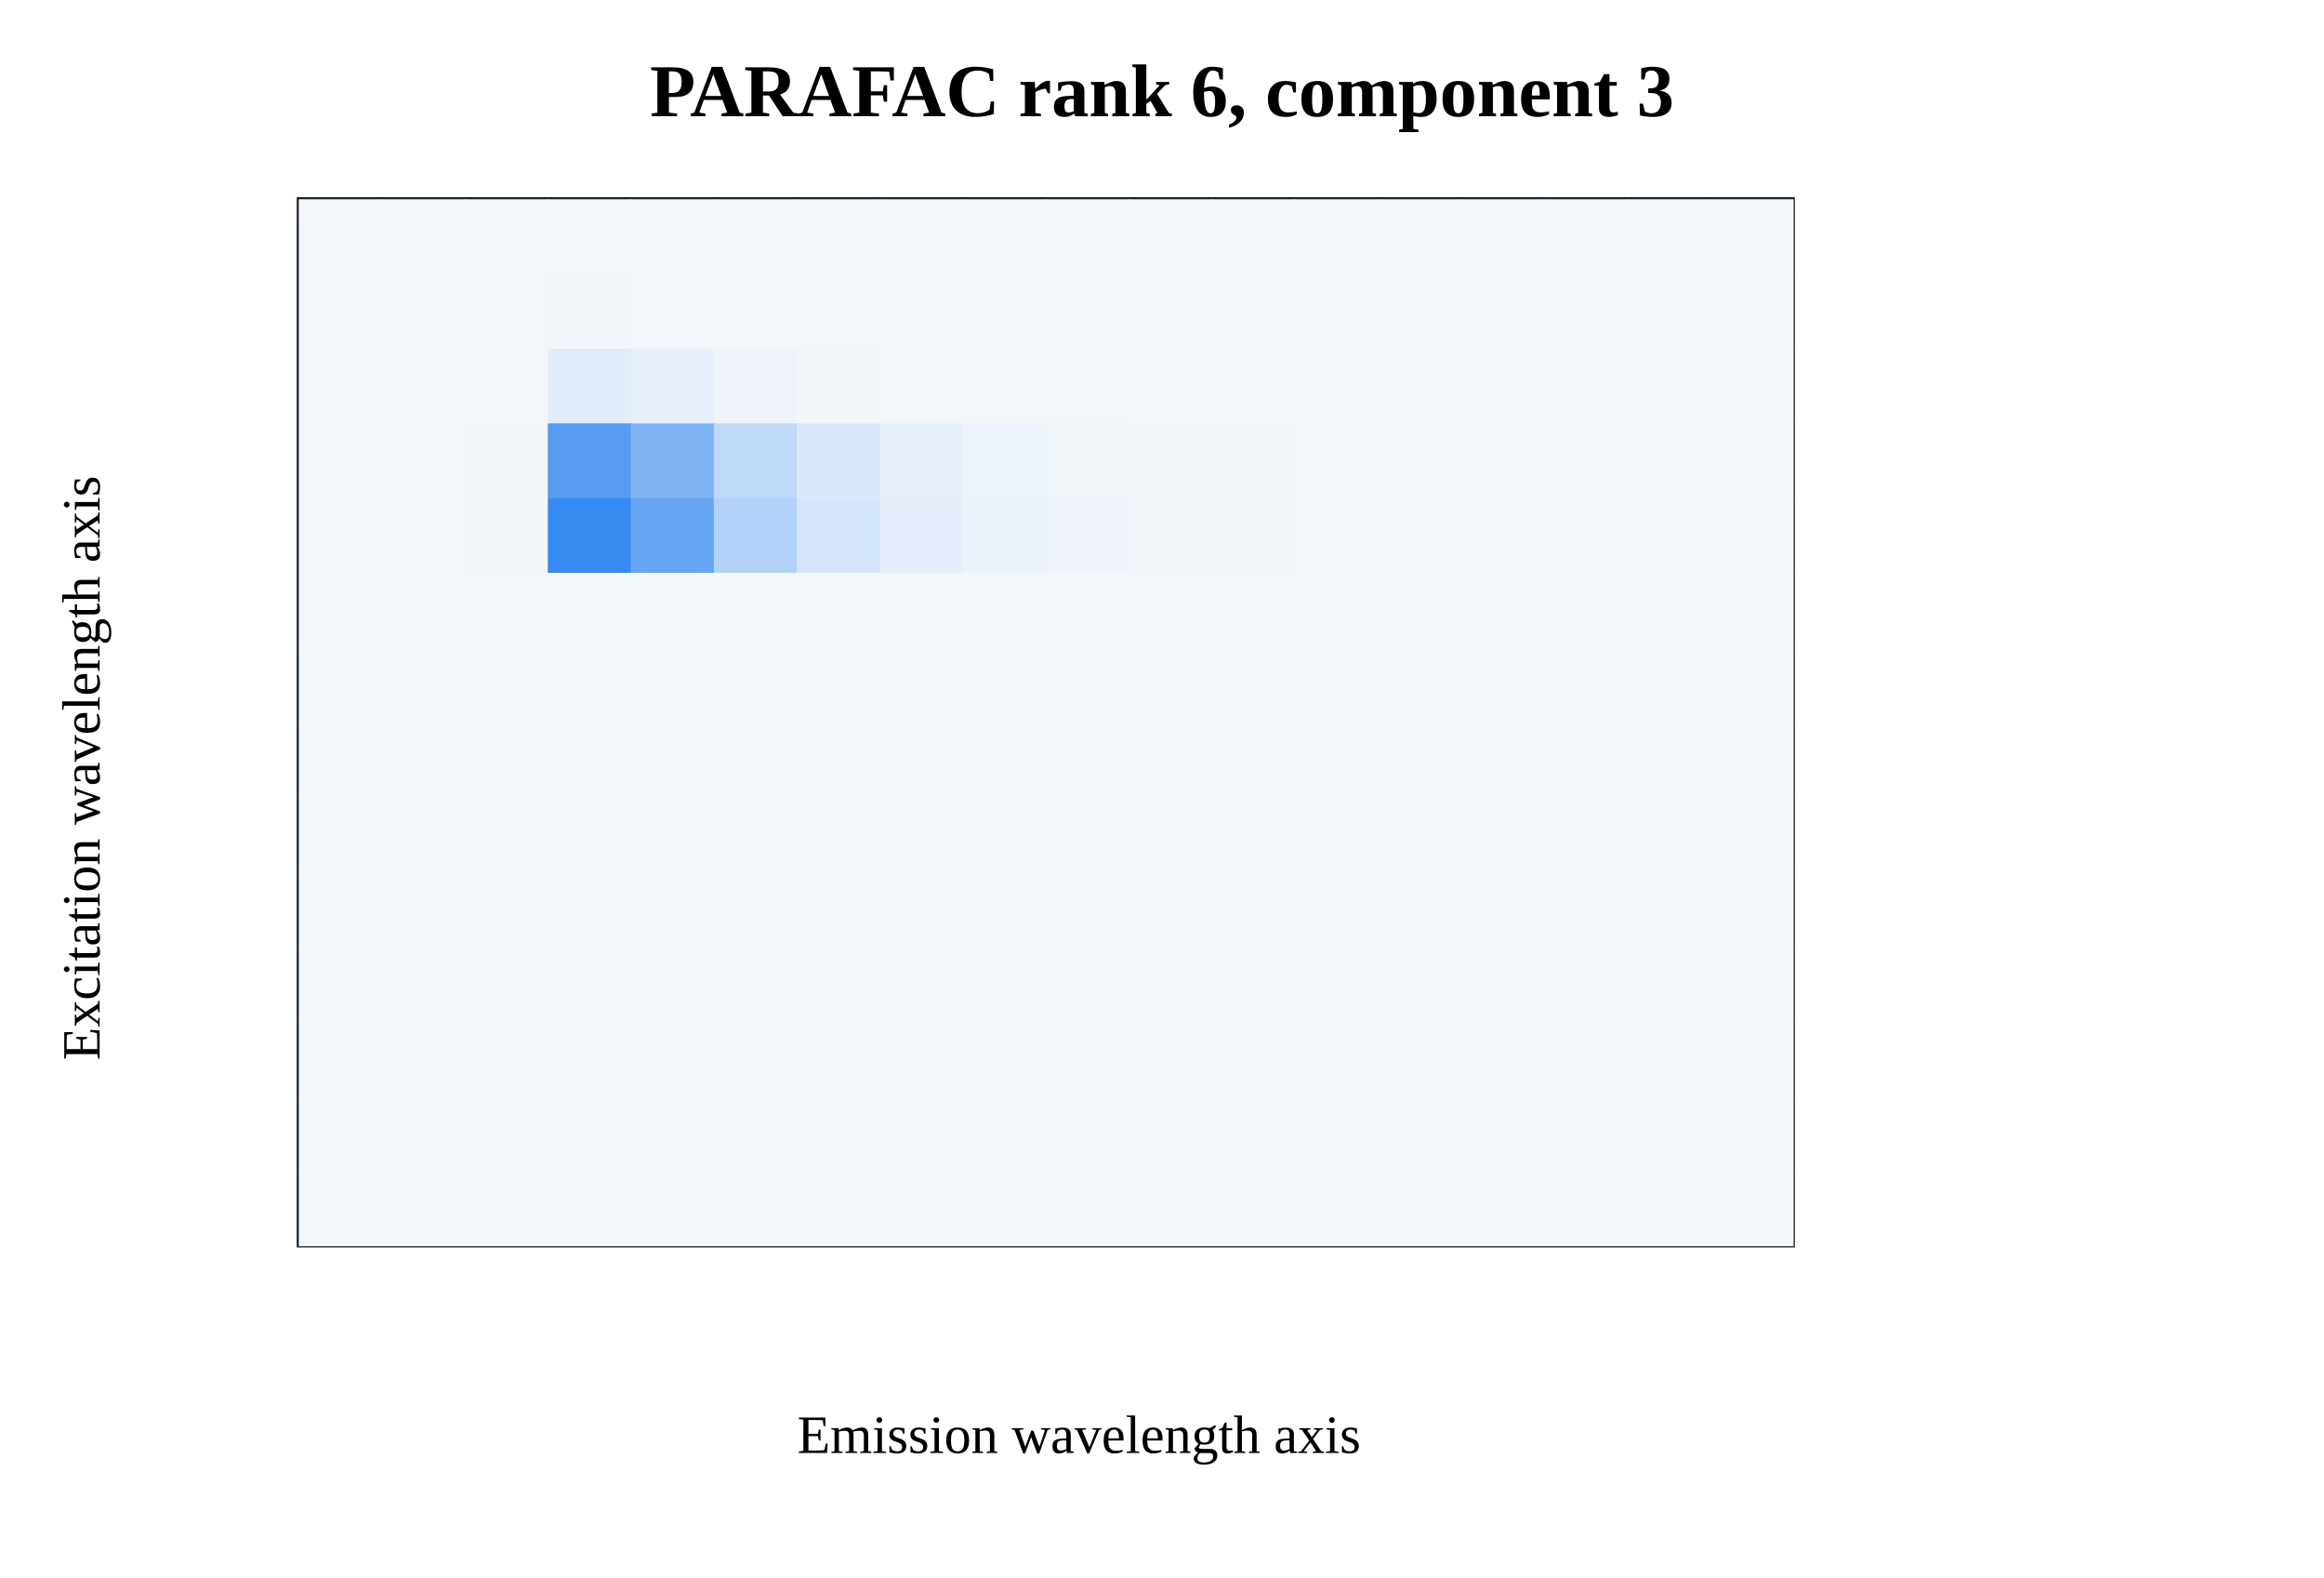
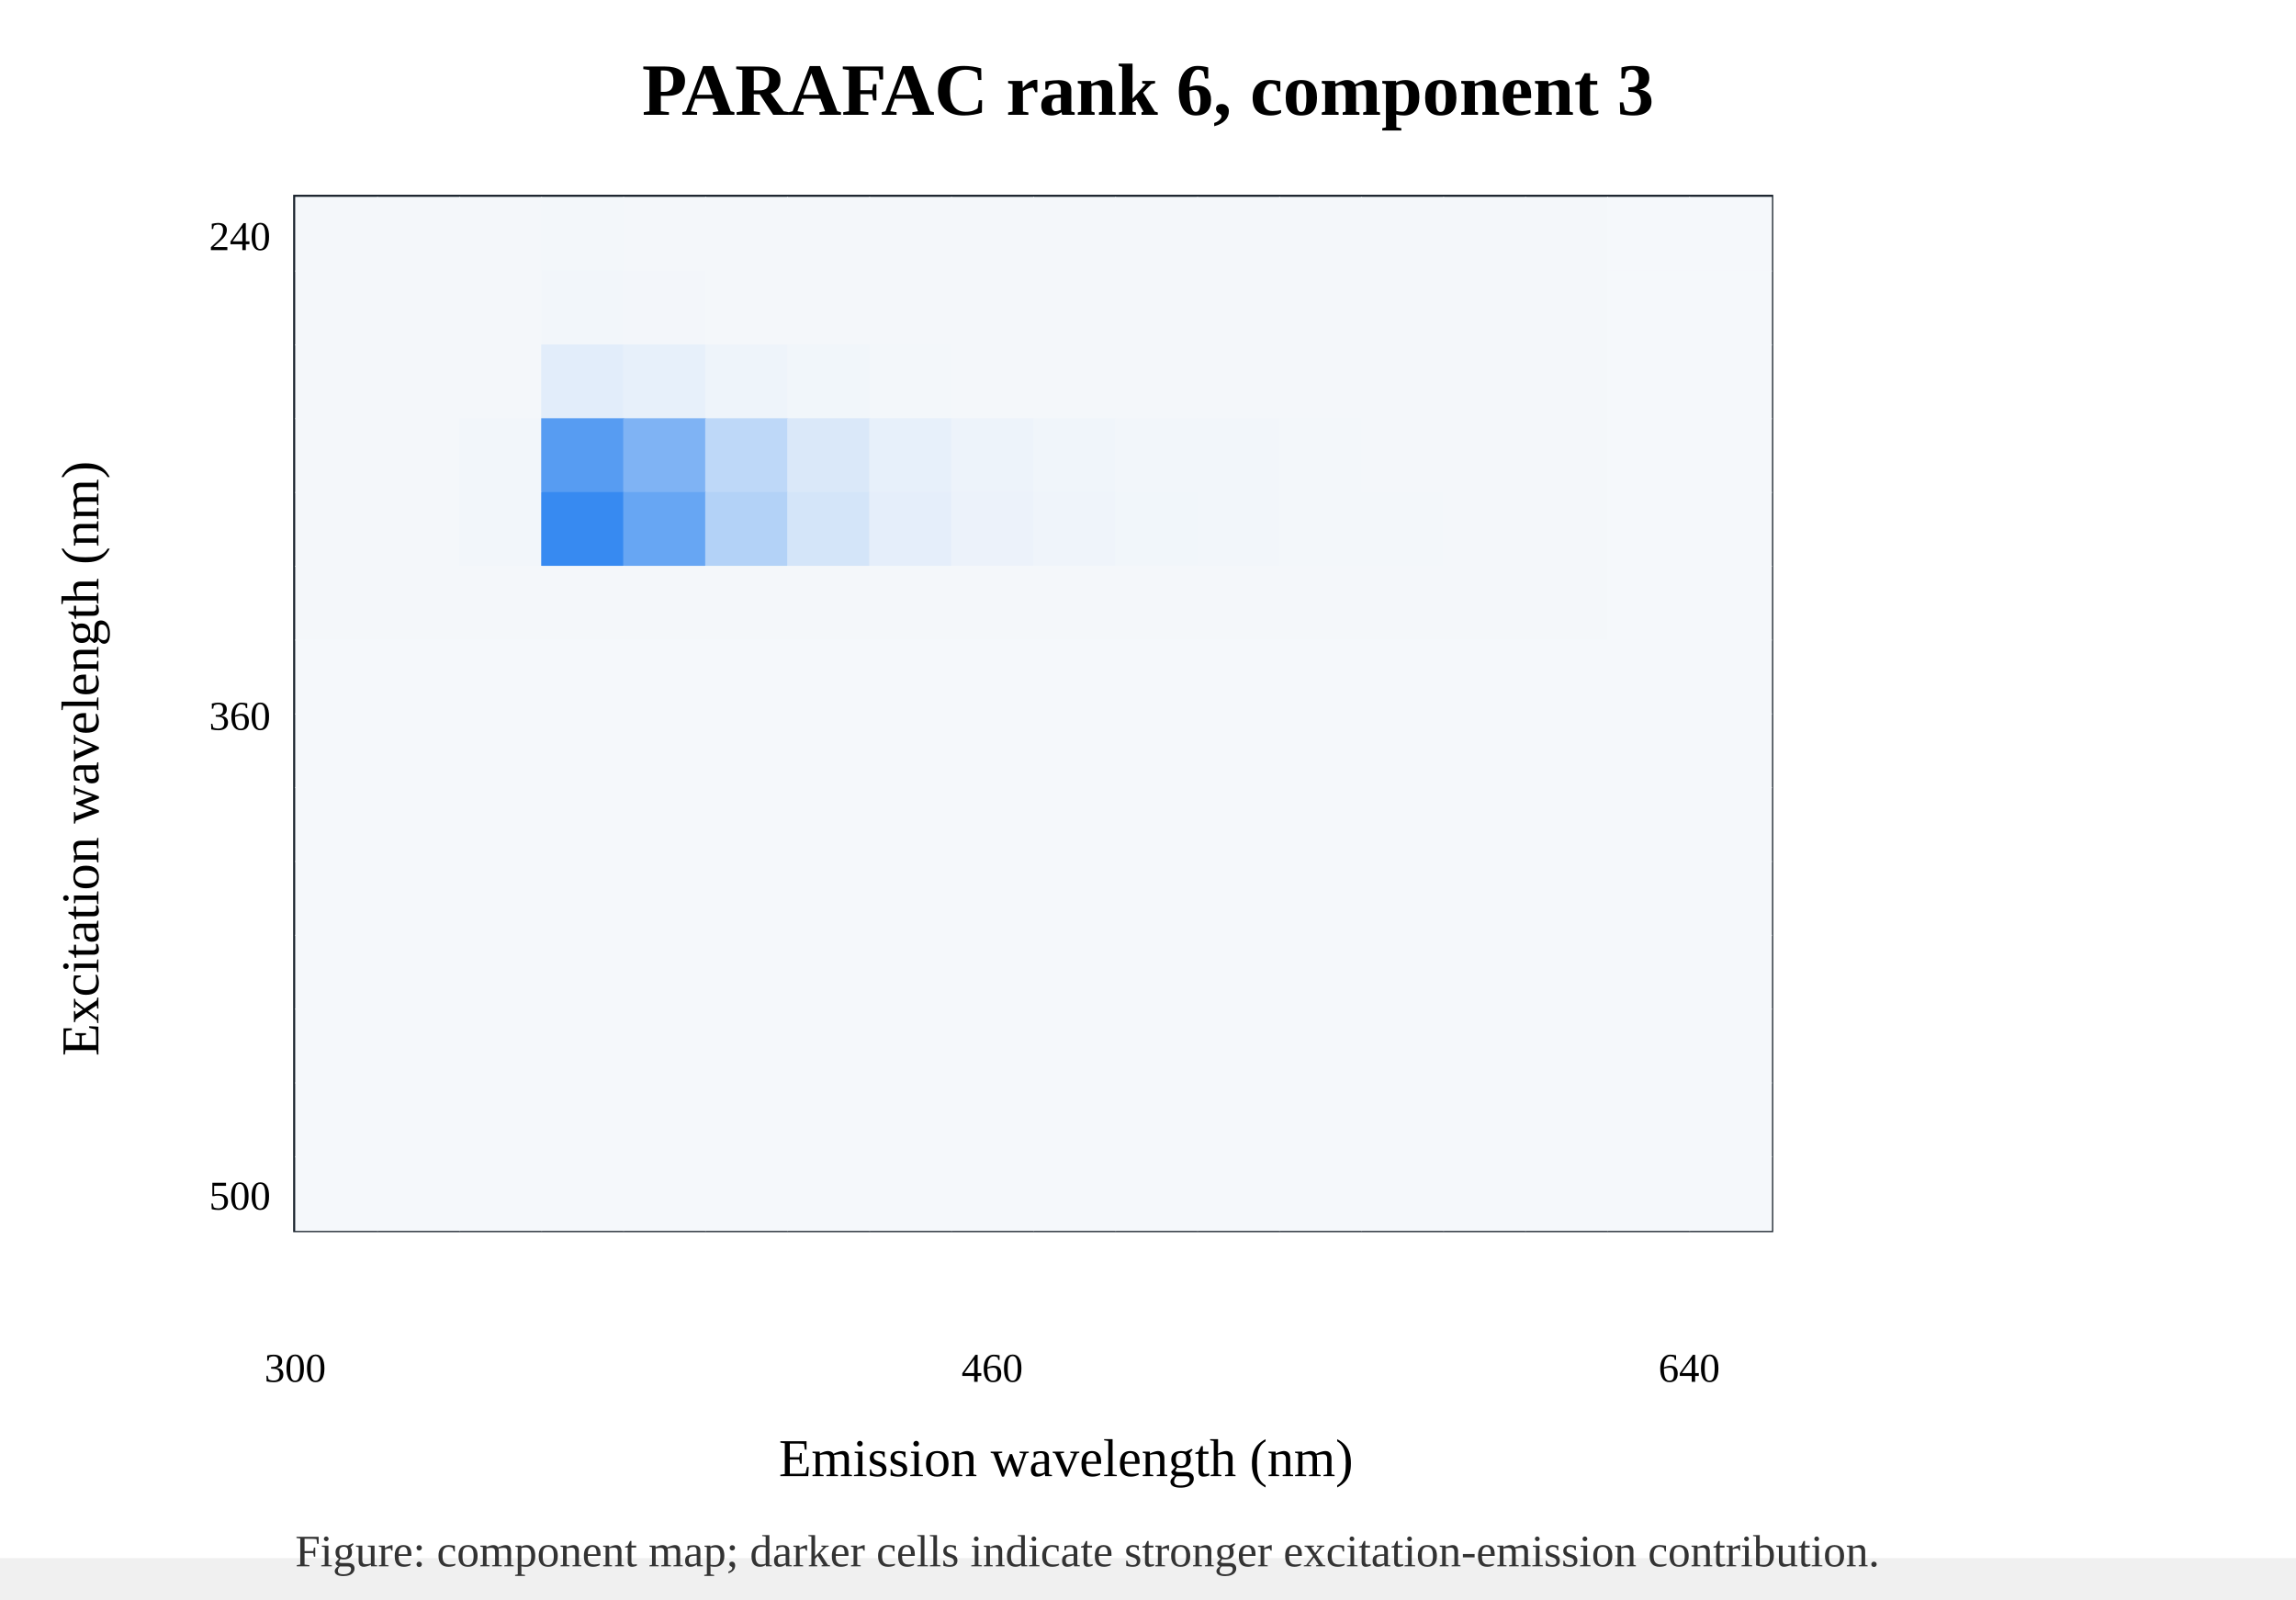
- <svg xmlns="http://www.w3.org/2000/svg" viewBox="0 0 560 380">
+ <svg xmlns="http://www.w3.org/2000/svg" viewBox="0 0 560 390">
  <rect x="0" y="0" width="560" height="380" fill="#fff" />
  <text x="280" y="28" text-anchor="middle" font-size="18" font-weight="700">PARAFAC rank 6, component 3</text>
  <rect x="72" y="48" width="360" height="252" fill="#fff" stroke="#17202a" />
  <rect x="72" y="48" width="20.2" height="18.2" fill="rgb(244,247,250)" />
  <rect x="92" y="48" width="20.2" height="18.2" fill="rgb(244,247,250)" />
  <rect x="112" y="48" width="20.2" height="18.2" fill="rgb(244,247,250)" />
  <rect x="132" y="48" width="20.2" height="18.2" fill="rgb(243,247,250)" />
  <rect x="152" y="48" width="20.2" height="18.2" fill="rgb(244,247,250)" />
  <rect x="172" y="48" width="20.2" height="18.2" fill="rgb(244,247,250)" />
  <rect x="192" y="48" width="20.2" height="18.2" fill="rgb(244,247,250)" />
  <rect x="212" y="48" width="20.2" height="18.2" fill="rgb(244,247,250)" />
  <rect x="232" y="48" width="20.2" height="18.2" fill="rgb(244,247,250)" />
  <rect x="252" y="48" width="20.2" height="18.2" fill="rgb(244,247,250)" />
  <rect x="272" y="48" width="20.2" height="18.2" fill="rgb(244,247,250)" />
  <rect x="292" y="48" width="20.2" height="18.2" fill="rgb(244,247,250)" />
  <rect x="312" y="48" width="20.2" height="18.2" fill="rgb(244,247,250)" />
  <rect x="332" y="48" width="20.2" height="18.2" fill="rgb(244,247,250)" />
  <rect x="352" y="48" width="20.2" height="18.2" fill="rgb(244,247,250)" />
  <rect x="372" y="48" width="20.2" height="18.2" fill="rgb(244,247,250)" />
  <rect x="392" y="48" width="20.2" height="18.2" fill="rgb(245,248,251)" />
  <rect x="412" y="48" width="20.2" height="18.2" fill="rgb(245,248,251)" />
  <rect x="72" y="66" width="20.2" height="18.2" fill="rgb(244,247,250)" />
  <rect x="92" y="66" width="20.2" height="18.2" fill="rgb(244,247,250)" />
  <rect x="112" y="66" width="20.2" height="18.2" fill="rgb(244,247,250)" />
  <rect x="132" y="66" width="20.2" height="18.2" fill="rgb(242,246,250)" />
  <rect x="152" y="66" width="20.2" height="18.2" fill="rgb(243,246,250)" />
  <rect x="172" y="66" width="20.2" height="18.2" fill="rgb(244,247,250)" />
  <rect x="192" y="66" width="20.2" height="18.2" fill="rgb(244,247,250)" />
  <rect x="212" y="66" width="20.2" height="18.2" fill="rgb(244,247,250)" />
  <rect x="232" y="66" width="20.2" height="18.2" fill="rgb(244,247,250)" />
  <rect x="252" y="66" width="20.2" height="18.2" fill="rgb(244,247,250)" />
  <rect x="272" y="66" width="20.2" height="18.2" fill="rgb(244,247,250)" />
  <rect x="292" y="66" width="20.2" height="18.2" fill="rgb(244,247,250)" />
  <rect x="312" y="66" width="20.2" height="18.2" fill="rgb(244,247,250)" />
  <rect x="332" y="66" width="20.2" height="18.2" fill="rgb(244,247,250)" />
  <rect x="352" y="66" width="20.2" height="18.2" fill="rgb(244,247,250)" />
  <rect x="372" y="66" width="20.2" height="18.2" fill="rgb(244,247,250)" />
  <rect x="392" y="66" width="20.2" height="18.2" fill="rgb(245,248,251)" />
  <rect x="412" y="66" width="20.2" height="18.2" fill="rgb(245,248,251)" />
  <rect x="72" y="84" width="20.2" height="18.2" fill="rgb(244,247,250)" />
  <rect x="92" y="84" width="20.2" height="18.2" fill="rgb(244,247,250)" />
  <rect x="112" y="84" width="20.2" height="18.2" fill="rgb(244,247,250)" />
  <rect x="132" y="84" width="20.2" height="18.2" fill="rgb(226,237,250)" />
  <rect x="152" y="84" width="20.2" height="18.2" fill="rgb(231,240,250)" />
  <rect x="172" y="84" width="20.2" height="18.2" fill="rgb(238,244,250)" />
  <rect x="192" y="84" width="20.2" height="18.2" fill="rgb(241,246,250)" />
  <rect x="212" y="84" width="20.2" height="18.2" fill="rgb(243,247,250)" />
  <rect x="232" y="84" width="20.2" height="18.2" fill="rgb(244,247,250)" />
  <rect x="252" y="84" width="20.2" height="18.2" fill="rgb(244,247,250)" />
  <rect x="272" y="84" width="20.2" height="18.2" fill="rgb(244,247,250)" />
  <rect x="292" y="84" width="20.2" height="18.2" fill="rgb(244,247,250)" />
  <rect x="312" y="84" width="20.2" height="18.2" fill="rgb(244,247,250)" />
  <rect x="332" y="84" width="20.2" height="18.2" fill="rgb(244,247,250)" />
  <rect x="352" y="84" width="20.2" height="18.2" fill="rgb(244,247,250)" />
  <rect x="372" y="84" width="20.2" height="18.2" fill="rgb(244,247,250)" />
  <rect x="392" y="84" width="20.2" height="18.2" fill="rgb(245,248,251)" />
  <rect x="412" y="84" width="20.2" height="18.2" fill="rgb(245,248,251)" />
  <rect x="72" y="102" width="20.2" height="18.2" fill="rgb(244,247,250)" />
  <rect x="92" y="102" width="20.2" height="18.2" fill="rgb(244,247,250)" />
  <rect x="112" y="102" width="20.2" height="18.2" fill="rgb(242,246,250)" />
  <rect x="132" y="102" width="20.2" height="18.2" fill="rgb(87,156,242)" />
  <rect x="152" y="102" width="20.2" height="18.2" fill="rgb(127,179,244)" />
  <rect x="172" y="102" width="20.2" height="18.2" fill="rgb(190,216,248)" />
  <rect x="192" y="102" width="20.2" height="18.2" fill="rgb(218,232,249)" />
  <rect x="212" y="102" width="20.2" height="18.2" fill="rgb(231,240,250)" />
  <rect x="232" y="102" width="20.2" height="18.2" fill="rgb(237,243,250)" />
  <rect x="252" y="102" width="20.2" height="18.2" fill="rgb(240,245,250)" />
  <rect x="272" y="102" width="20.2" height="18.2" fill="rgb(242,246,250)" />
  <rect x="292" y="102" width="20.2" height="18.2" fill="rgb(242,246,250)" />
  <rect x="312" y="102" width="20.2" height="18.2" fill="rgb(243,247,250)" />
  <rect x="332" y="102" width="20.2" height="18.2" fill="rgb(244,247,250)" />
  <rect x="352" y="102" width="20.2" height="18.2" fill="rgb(244,247,250)" />
  <rect x="372" y="102" width="20.2" height="18.2" fill="rgb(244,247,250)" />
  <rect x="392" y="102" width="20.2" height="18.2" fill="rgb(245,248,251)" />
  <rect x="412" y="102" width="20.2" height="18.2" fill="rgb(245,248,251)" />
  <rect x="72" y="120" width="20.2" height="18.2" fill="rgb(244,247,250)" />
  <rect x="92" y="120" width="20.2" height="18.2" fill="rgb(244,247,250)" />
  <rect x="112" y="120" width="20.2" height="18.2" fill="rgb(242,246,250)" />
  <rect x="132" y="120" width="20.2" height="18.2" fill="rgb(55,138,241)" />
  <rect x="152" y="120" width="20.2" height="18.2" fill="rgb(103,166,243)" />
  <rect x="172" y="120" width="20.2" height="18.2" fill="rgb(179,210,247)" />
  <rect x="192" y="120" width="20.2" height="18.2" fill="rgb(212,229,249)" />
  <rect x="212" y="120" width="20.2" height="18.2" fill="rgb(229,238,250)" />
  <rect x="232" y="120" width="20.2" height="18.2" fill="rgb(236,242,250)" />
  <rect x="252" y="120" width="20.2" height="18.2" fill="rgb(239,244,250)" />
  <rect x="272" y="120" width="20.2" height="18.2" fill="rgb(241,246,250)" />
  <rect x="292" y="120" width="20.2" height="18.2" fill="rgb(242,246,250)" />
  <rect x="312" y="120" width="20.2" height="18.2" fill="rgb(243,247,250)" />
  <rect x="332" y="120" width="20.2" height="18.2" fill="rgb(243,247,250)" />
  <rect x="352" y="120" width="20.2" height="18.2" fill="rgb(244,247,250)" />
  <rect x="372" y="120" width="20.2" height="18.2" fill="rgb(244,247,250)" />
  <rect x="392" y="120" width="20.2" height="18.2" fill="rgb(245,248,251)" />
  <rect x="412" y="120" width="20.2" height="18.2" fill="rgb(245,248,251)" />
  <rect x="72" y="138" width="20.2" height="18.2" fill="rgb(244,247,250)" />
  <rect x="92" y="138" width="20.2" height="18.2" fill="rgb(244,247,250)" />
  <rect x="112" y="138" width="20.2" height="18.2" fill="rgb(244,247,250)" />
  <rect x="132" y="138" width="20.2" height="18.2" fill="rgb(244,247,250)" />
  <rect x="152" y="138" width="20.2" height="18.2" fill="rgb(244,247,250)" />
  <rect x="172" y="138" width="20.2" height="18.2" fill="rgb(244,247,250)" />
  <rect x="192" y="138" width="20.2" height="18.2" fill="rgb(244,247,250)" />
  <rect x="212" y="138" width="20.2" height="18.2" fill="rgb(244,247,250)" />
  <rect x="232" y="138" width="20.2" height="18.2" fill="rgb(244,247,250)" />
  <rect x="252" y="138" width="20.2" height="18.2" fill="rgb(244,247,250)" />
  <rect x="272" y="138" width="20.2" height="18.2" fill="rgb(244,247,250)" />
  <rect x="292" y="138" width="20.2" height="18.2" fill="rgb(244,247,250)" />
  <rect x="312" y="138" width="20.2" height="18.2" fill="rgb(244,247,250)" />
  <rect x="332" y="138" width="20.2" height="18.2" fill="rgb(244,247,250)" />
  <rect x="352" y="138" width="20.2" height="18.2" fill="rgb(244,247,250)" />
  <rect x="372" y="138" width="20.2" height="18.2" fill="rgb(244,247,250)" />
  <rect x="392" y="138" width="20.2" height="18.2" fill="rgb(245,248,251)" />
  <rect x="412" y="138" width="20.2" height="18.2" fill="rgb(245,248,251)" />
  <rect x="72" y="156" width="20.2" height="18.2" fill="rgb(245,248,251)" />
  <rect x="92" y="156" width="20.2" height="18.2" fill="rgb(245,248,251)" />
  <rect x="112" y="156" width="20.2" height="18.2" fill="rgb(245,248,251)" />
  <rect x="132" y="156" width="20.2" height="18.2" fill="rgb(245,248,251)" />
  <rect x="152" y="156" width="20.2" height="18.2" fill="rgb(245,248,251)" />
  <rect x="172" y="156" width="20.2" height="18.2" fill="rgb(245,248,251)" />
  <rect x="192" y="156" width="20.2" height="18.2" fill="rgb(245,248,251)" />
  <rect x="212" y="156" width="20.2" height="18.2" fill="rgb(245,248,251)" />
  <rect x="232" y="156" width="20.2" height="18.2" fill="rgb(245,248,251)" />
  <rect x="252" y="156" width="20.2" height="18.2" fill="rgb(245,248,251)" />
  <rect x="272" y="156" width="20.2" height="18.2" fill="rgb(245,248,251)" />
  <rect x="292" y="156" width="20.2" height="18.2" fill="rgb(245,248,251)" />
  <rect x="312" y="156" width="20.2" height="18.2" fill="rgb(245,248,251)" />
  <rect x="332" y="156" width="20.2" height="18.2" fill="rgb(245,248,251)" />
  <rect x="352" y="156" width="20.2" height="18.2" fill="rgb(245,248,251)" />
  <rect x="372" y="156" width="20.2" height="18.2" fill="rgb(245,248,251)" />
  <rect x="392" y="156" width="20.2" height="18.2" fill="rgb(245,248,251)" />
  <rect x="412" y="156" width="20.2" height="18.2" fill="rgb(245,248,251)" />
  <rect x="72" y="174" width="20.2" height="18.2" fill="rgb(245,248,251)" />
  <rect x="92" y="174" width="20.2" height="18.2" fill="rgb(245,248,251)" />
  <rect x="112" y="174" width="20.2" height="18.2" fill="rgb(245,248,251)" />
  <rect x="132" y="174" width="20.2" height="18.2" fill="rgb(245,248,251)" />
  <rect x="152" y="174" width="20.2" height="18.2" fill="rgb(245,248,251)" />
  <rect x="172" y="174" width="20.2" height="18.2" fill="rgb(245,248,251)" />
  <rect x="192" y="174" width="20.2" height="18.2" fill="rgb(245,248,251)" />
  <rect x="212" y="174" width="20.2" height="18.2" fill="rgb(245,248,251)" />
  <rect x="232" y="174" width="20.2" height="18.2" fill="rgb(245,248,251)" />
  <rect x="252" y="174" width="20.2" height="18.2" fill="rgb(245,248,251)" />
  <rect x="272" y="174" width="20.2" height="18.2" fill="rgb(245,248,251)" />
  <rect x="292" y="174" width="20.2" height="18.2" fill="rgb(245,248,251)" />
  <rect x="312" y="174" width="20.2" height="18.2" fill="rgb(245,248,251)" />
  <rect x="332" y="174" width="20.2" height="18.2" fill="rgb(245,248,251)" />
  <rect x="352" y="174" width="20.2" height="18.2" fill="rgb(245,248,251)" />
  <rect x="372" y="174" width="20.2" height="18.2" fill="rgb(245,248,251)" />
  <rect x="392" y="174" width="20.2" height="18.2" fill="rgb(245,248,251)" />
  <rect x="412" y="174" width="20.2" height="18.2" fill="rgb(245,248,251)" />
  <rect x="72" y="192" width="20.2" height="18.2" fill="rgb(245,248,251)" />
  <rect x="92" y="192" width="20.2" height="18.2" fill="rgb(245,248,251)" />
  <rect x="112" y="192" width="20.2" height="18.2" fill="rgb(245,248,251)" />
  <rect x="132" y="192" width="20.2" height="18.2" fill="rgb(245,248,251)" />
  <rect x="152" y="192" width="20.2" height="18.2" fill="rgb(245,248,251)" />
  <rect x="172" y="192" width="20.2" height="18.2" fill="rgb(245,248,251)" />
  <rect x="192" y="192" width="20.2" height="18.2" fill="rgb(245,248,251)" />
  <rect x="212" y="192" width="20.2" height="18.2" fill="rgb(245,248,251)" />
  <rect x="232" y="192" width="20.2" height="18.2" fill="rgb(245,248,251)" />
  <rect x="252" y="192" width="20.2" height="18.2" fill="rgb(245,248,251)" />
  <rect x="272" y="192" width="20.2" height="18.2" fill="rgb(245,248,251)" />
  <rect x="292" y="192" width="20.2" height="18.2" fill="rgb(245,248,251)" />
  <rect x="312" y="192" width="20.2" height="18.2" fill="rgb(245,248,251)" />
  <rect x="332" y="192" width="20.2" height="18.2" fill="rgb(245,248,251)" />
  <rect x="352" y="192" width="20.2" height="18.2" fill="rgb(245,248,251)" />
  <rect x="372" y="192" width="20.2" height="18.2" fill="rgb(245,248,251)" />
  <rect x="392" y="192" width="20.2" height="18.2" fill="rgb(245,248,251)" />
  <rect x="412" y="192" width="20.2" height="18.2" fill="rgb(245,248,251)" />
  <rect x="72" y="210" width="20.2" height="18.2" fill="rgb(245,248,251)" />
  <rect x="92" y="210" width="20.2" height="18.2" fill="rgb(245,248,251)" />
  <rect x="112" y="210" width="20.2" height="18.2" fill="rgb(245,248,251)" />
  <rect x="132" y="210" width="20.2" height="18.2" fill="rgb(245,248,251)" />
  <rect x="152" y="210" width="20.2" height="18.2" fill="rgb(245,248,251)" />
  <rect x="172" y="210" width="20.2" height="18.2" fill="rgb(245,248,251)" />
  <rect x="192" y="210" width="20.2" height="18.2" fill="rgb(245,248,251)" />
  <rect x="212" y="210" width="20.2" height="18.2" fill="rgb(245,248,251)" />
  <rect x="232" y="210" width="20.2" height="18.2" fill="rgb(245,248,251)" />
  <rect x="252" y="210" width="20.2" height="18.2" fill="rgb(245,248,251)" />
  <rect x="272" y="210" width="20.2" height="18.2" fill="rgb(245,248,251)" />
  <rect x="292" y="210" width="20.2" height="18.2" fill="rgb(245,248,251)" />
  <rect x="312" y="210" width="20.2" height="18.2" fill="rgb(245,248,251)" />
  <rect x="332" y="210" width="20.2" height="18.2" fill="rgb(245,248,251)" />
  <rect x="352" y="210" width="20.2" height="18.2" fill="rgb(245,248,251)" />
  <rect x="372" y="210" width="20.2" height="18.2" fill="rgb(245,248,251)" />
  <rect x="392" y="210" width="20.2" height="18.2" fill="rgb(245,248,251)" />
  <rect x="412" y="210" width="20.2" height="18.2" fill="rgb(245,248,251)" />
  <rect x="72" y="228" width="20.2" height="18.2" fill="rgb(245,248,251)" />
  <rect x="92" y="228" width="20.2" height="18.2" fill="rgb(245,248,251)" />
  <rect x="112" y="228" width="20.2" height="18.2" fill="rgb(245,248,251)" />
  <rect x="132" y="228" width="20.2" height="18.2" fill="rgb(245,248,251)" />
  <rect x="152" y="228" width="20.2" height="18.2" fill="rgb(245,248,251)" />
  <rect x="172" y="228" width="20.2" height="18.2" fill="rgb(245,248,251)" />
  <rect x="192" y="228" width="20.2" height="18.2" fill="rgb(245,248,251)" />
  <rect x="212" y="228" width="20.2" height="18.2" fill="rgb(245,248,251)" />
  <rect x="232" y="228" width="20.2" height="18.2" fill="rgb(245,248,251)" />
  <rect x="252" y="228" width="20.2" height="18.2" fill="rgb(245,248,251)" />
  <rect x="272" y="228" width="20.2" height="18.2" fill="rgb(245,248,251)" />
  <rect x="292" y="228" width="20.2" height="18.2" fill="rgb(245,248,251)" />
  <rect x="312" y="228" width="20.2" height="18.2" fill="rgb(245,248,251)" />
  <rect x="332" y="228" width="20.2" height="18.2" fill="rgb(245,248,251)" />
  <rect x="352" y="228" width="20.2" height="18.2" fill="rgb(245,248,251)" />
  <rect x="372" y="228" width="20.2" height="18.2" fill="rgb(245,248,251)" />
  <rect x="392" y="228" width="20.2" height="18.2" fill="rgb(245,248,251)" />
  <rect x="412" y="228" width="20.2" height="18.2" fill="rgb(245,248,251)" />
  <rect x="72" y="246" width="20.2" height="18.2" fill="rgb(245,248,251)" />
  <rect x="92" y="246" width="20.2" height="18.2" fill="rgb(245,248,251)" />
  <rect x="112" y="246" width="20.2" height="18.2" fill="rgb(245,248,251)" />
  <rect x="132" y="246" width="20.2" height="18.2" fill="rgb(245,248,251)" />
  <rect x="152" y="246" width="20.2" height="18.2" fill="rgb(245,248,251)" />
  <rect x="172" y="246" width="20.2" height="18.2" fill="rgb(245,248,251)" />
  <rect x="192" y="246" width="20.2" height="18.2" fill="rgb(245,248,251)" />
  <rect x="212" y="246" width="20.2" height="18.2" fill="rgb(245,248,251)" />
  <rect x="232" y="246" width="20.2" height="18.2" fill="rgb(245,248,251)" />
  <rect x="252" y="246" width="20.2" height="18.2" fill="rgb(245,248,251)" />
  <rect x="272" y="246" width="20.2" height="18.2" fill="rgb(245,248,251)" />
  <rect x="292" y="246" width="20.2" height="18.2" fill="rgb(245,248,251)" />
  <rect x="312" y="246" width="20.2" height="18.2" fill="rgb(245,248,251)" />
  <rect x="332" y="246" width="20.2" height="18.2" fill="rgb(245,248,251)" />
  <rect x="352" y="246" width="20.2" height="18.2" fill="rgb(245,248,251)" />
  <rect x="372" y="246" width="20.2" height="18.2" fill="rgb(245,248,251)" />
  <rect x="392" y="246" width="20.2" height="18.2" fill="rgb(245,248,251)" />
  <rect x="412" y="246" width="20.2" height="18.2" fill="rgb(245,248,251)" />
  <rect x="72" y="264" width="20.2" height="18.2" fill="rgb(245,248,251)" />
  <rect x="92" y="264" width="20.2" height="18.2" fill="rgb(245,248,251)" />
  <rect x="112" y="264" width="20.2" height="18.2" fill="rgb(245,248,251)" />
  <rect x="132" y="264" width="20.2" height="18.2" fill="rgb(245,248,251)" />
  <rect x="152" y="264" width="20.2" height="18.2" fill="rgb(245,248,251)" />
  <rect x="172" y="264" width="20.2" height="18.2" fill="rgb(245,248,251)" />
  <rect x="192" y="264" width="20.2" height="18.2" fill="rgb(245,248,251)" />
  <rect x="212" y="264" width="20.2" height="18.2" fill="rgb(245,248,251)" />
  <rect x="232" y="264" width="20.2" height="18.2" fill="rgb(245,248,251)" />
  <rect x="252" y="264" width="20.2" height="18.2" fill="rgb(245,248,251)" />
  <rect x="272" y="264" width="20.2" height="18.2" fill="rgb(245,248,251)" />
  <rect x="292" y="264" width="20.2" height="18.2" fill="rgb(245,248,251)" />
  <rect x="312" y="264" width="20.2" height="18.2" fill="rgb(245,248,251)" />
  <rect x="332" y="264" width="20.2" height="18.2" fill="rgb(245,248,251)" />
  <rect x="352" y="264" width="20.2" height="18.2" fill="rgb(245,248,251)" />
  <rect x="372" y="264" width="20.2" height="18.2" fill="rgb(245,248,251)" />
  <rect x="392" y="264" width="20.2" height="18.2" fill="rgb(245,248,251)" />
  <rect x="412" y="264" width="20.2" height="18.2" fill="rgb(245,248,251)" />
  <rect x="72" y="282" width="20.2" height="18.2" fill="rgb(245,248,251)" />
  <rect x="92" y="282" width="20.2" height="18.2" fill="rgb(245,248,251)" />
  <rect x="112" y="282" width="20.2" height="18.2" fill="rgb(245,248,251)" />
  <rect x="132" y="282" width="20.2" height="18.2" fill="rgb(245,248,251)" />
  <rect x="152" y="282" width="20.2" height="18.2" fill="rgb(245,248,251)" />
  <rect x="172" y="282" width="20.2" height="18.2" fill="rgb(245,248,251)" />
  <rect x="192" y="282" width="20.2" height="18.2" fill="rgb(245,248,251)" />
  <rect x="212" y="282" width="20.2" height="18.2" fill="rgb(245,248,251)" />
  <rect x="232" y="282" width="20.2" height="18.2" fill="rgb(245,248,251)" />
  <rect x="252" y="282" width="20.2" height="18.2" fill="rgb(245,248,251)" />
  <rect x="272" y="282" width="20.2" height="18.2" fill="rgb(245,248,251)" />
  <rect x="292" y="282" width="20.2" height="18.2" fill="rgb(245,248,251)" />
  <rect x="312" y="282" width="20.2" height="18.2" fill="rgb(245,248,251)" />
  <rect x="332" y="282" width="20.2" height="18.2" fill="rgb(245,248,251)" />
  <rect x="352" y="282" width="20.2" height="18.2" fill="rgb(245,248,251)" />
  <rect x="372" y="282" width="20.2" height="18.2" fill="rgb(245,248,251)" />
  <rect x="392" y="282" width="20.2" height="18.2" fill="rgb(245,248,251)" />
  <rect x="412" y="282" width="20.2" height="18.2" fill="rgb(245,248,251)" />
-   <text x="260" y="350" text-anchor="middle" font-size="13">Emission wavelength axis</text>
-   <text x="24" y="185" text-anchor="middle" transform="rotate(-90 24 185)" font-size="13">Excitation wavelength axis</text>
+   <text x="66" y="61.0" text-anchor="end" font-size="10">240</text>
+   <text x="66" y="178.0" text-anchor="end" font-size="10">360</text>
+   <text x="66" y="295.0" text-anchor="end" font-size="10">500</text>
+   <text x="72.0" y="337" text-anchor="middle" font-size="10">300</text>
+   <text x="242.0" y="337" text-anchor="middle" font-size="10">460</text>
+   <text x="412.0" y="337" text-anchor="middle" font-size="10">640</text>
+   <text x="260" y="360" text-anchor="middle" font-size="13">Emission wavelength (nm)</text>
+   <text x="24" y="185" text-anchor="middle" transform="rotate(-90 24 185)" font-size="13">Excitation wavelength (nm)</text>
+   <text x="72" y="382" font-size="11" fill="#333">Figure: component map; darker cells indicate stronger excitation-emission contribution.</text>
</svg>
